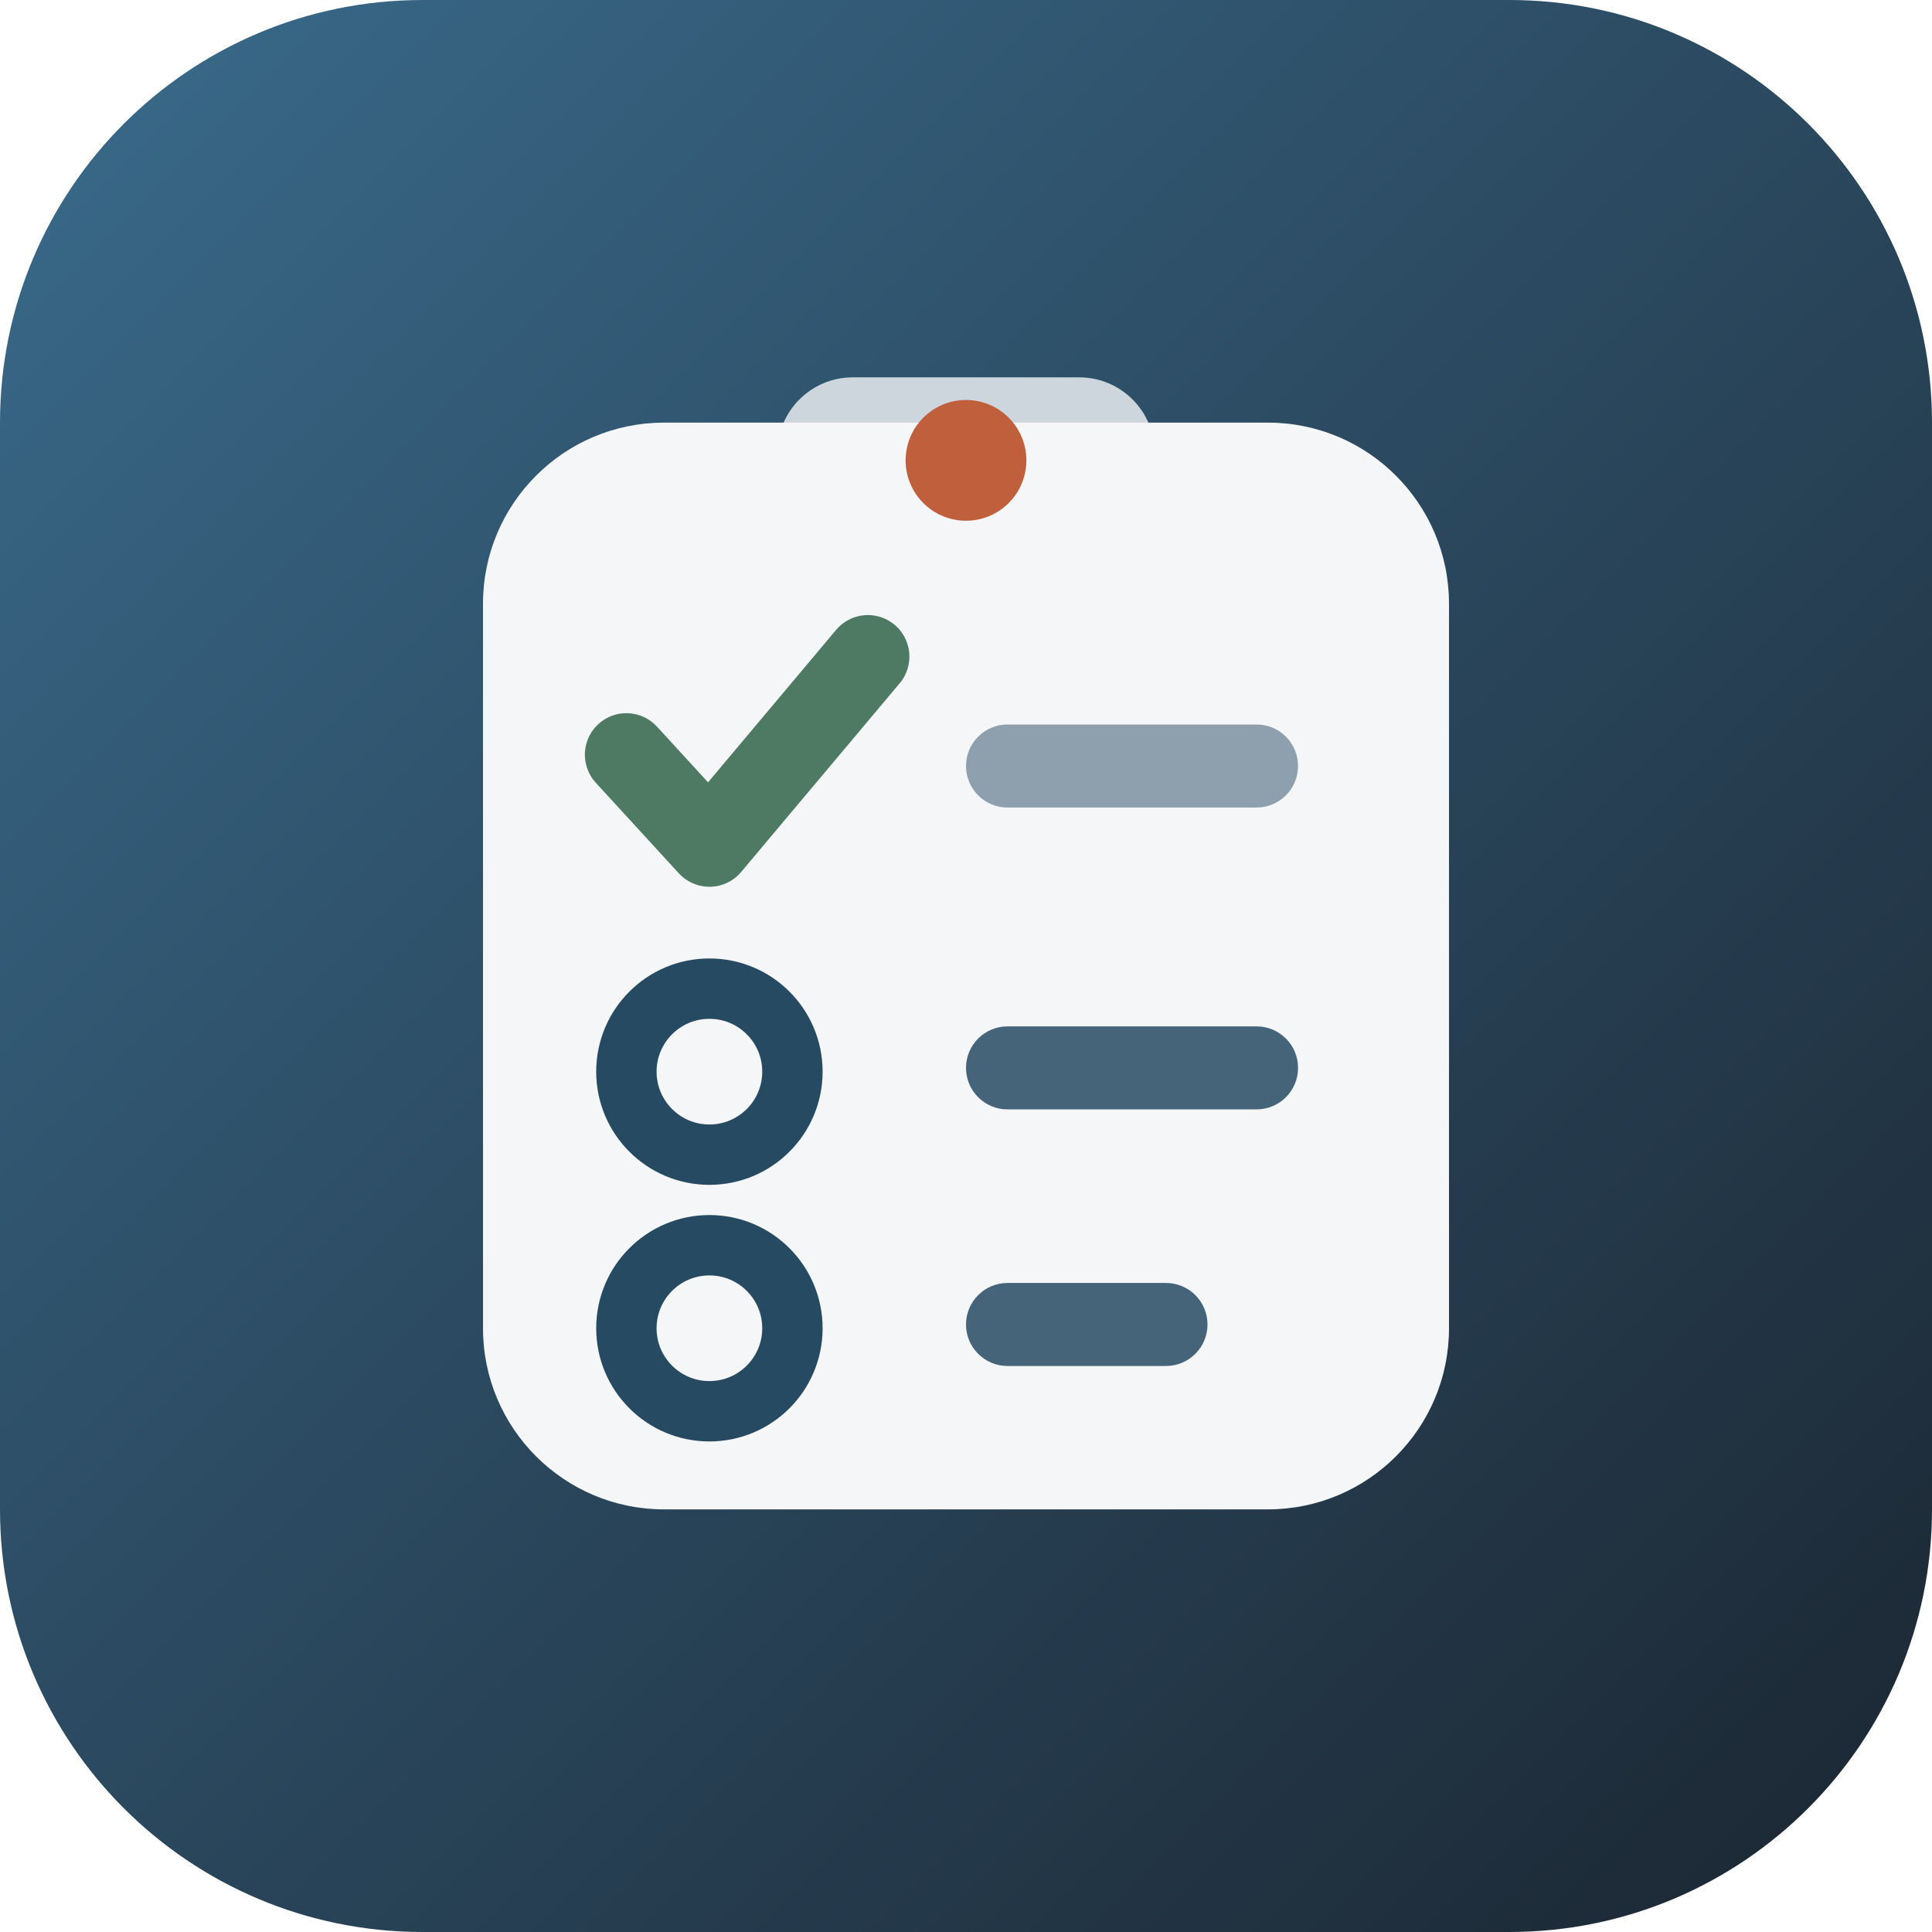
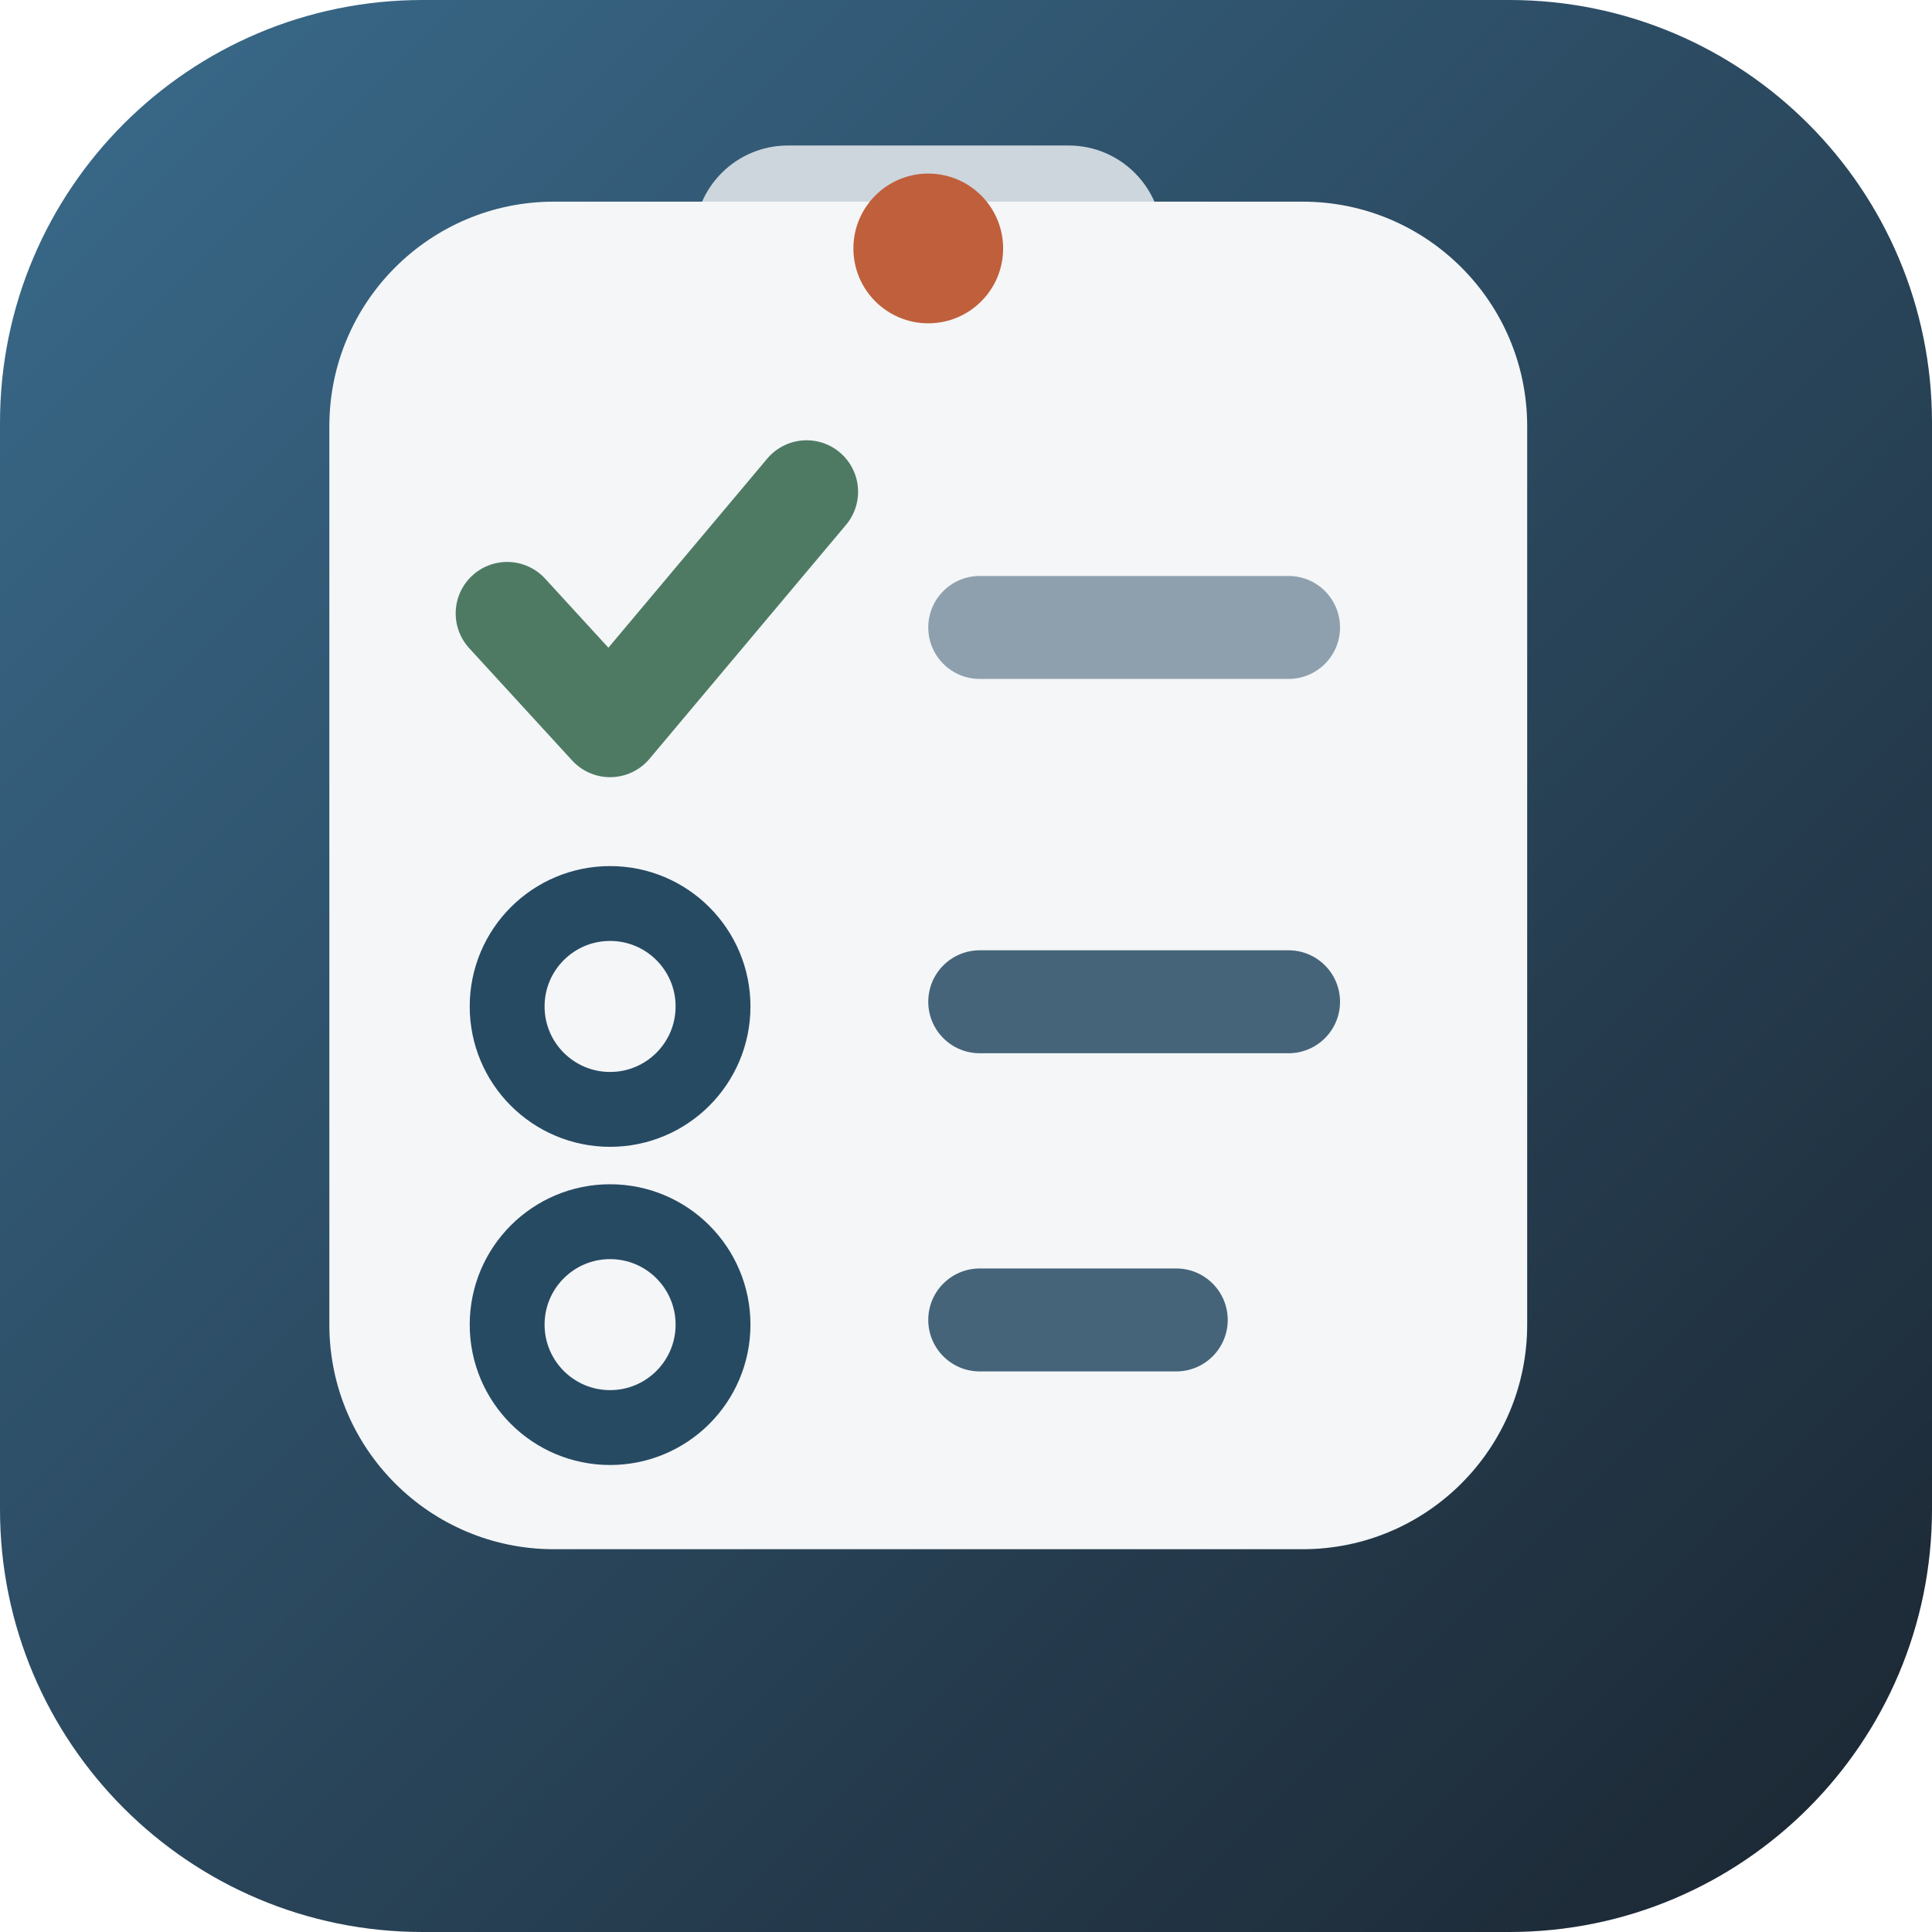
<svg xmlns="http://www.w3.org/2000/svg" width="256" height="256" viewBox="0 0 256 256">
  <defs>
    <linearGradient id="g4" x1="0" y1="0" x2="1" y2="1">
      <stop offset="0" stop-color="#3a6b8c" />
      <stop offset="1" stop-color="#1b2530" />
    </linearGradient>
  </defs>
  <rect x="0" y="0" width="256" height="256" rx="56" fill="url(#g4)" />
-   <rect x="103" y="50" width="50" height="23" rx="10" fill="#cdd6dd" />
-   <rect x="64" y="56" width="128" height="144" rx="24" fill="#F4F6F8" />
-   <g stroke-linecap="round">
-     <path d="M83 100 l11 12 l21 -25" fill="none" stroke="#4e7a63" stroke-width="11" stroke-linejoin="round" />
-     <rect x="128" y="96" width="44" height="11" rx="5.5" fill="#274A63" opacity="0.5" />
-     <circle cx="94" cy="142" r="11" fill="none" stroke="#274A63" stroke-width="8" />
-     <rect x="128" y="136" width="44" height="11" rx="5.5" fill="#274A63" opacity="0.85" />
-     <circle cx="94" cy="176" r="11" fill="none" stroke="#274A63" stroke-width="8" />
-     <rect x="128" y="170" width="32" height="11" rx="5.5" fill="#274A63" opacity="0.85" />
+   <g transform="translate(123,116) scale(1.24) translate(-128,-128)">
+     <rect x="103" y="50" width="50" height="23" rx="10" fill="#cdd6dd" />
+     <rect x="64" y="56" width="128" height="144" rx="24" fill="#F4F6F8" />
+     <g stroke-linecap="round">
+       <path d="M83 100 l11 12 l21 -25" fill="none" stroke="#4e7a63" stroke-width="11" stroke-linejoin="round" />
+       <rect x="128" y="96" width="44" height="11" rx="5.5" fill="#274A63" opacity="0.5" />
+       <circle cx="94" cy="142" r="11" fill="none" stroke="#274A63" stroke-width="8" />
+       <rect x="128" y="136" width="44" height="11" rx="5.5" fill="#274A63" opacity="0.85" />
+       <circle cx="94" cy="176" r="11" fill="none" stroke="#274A63" stroke-width="8" />
+       <rect x="128" y="170" width="32" height="11" rx="5.5" fill="#274A63" opacity="0.85" />
+     </g>
+     <circle cx="128" cy="61" r="8" fill="#C05F3C" />
  </g>
-   <circle cx="128" cy="61" r="8" fill="#C05F3C" />
</svg>
